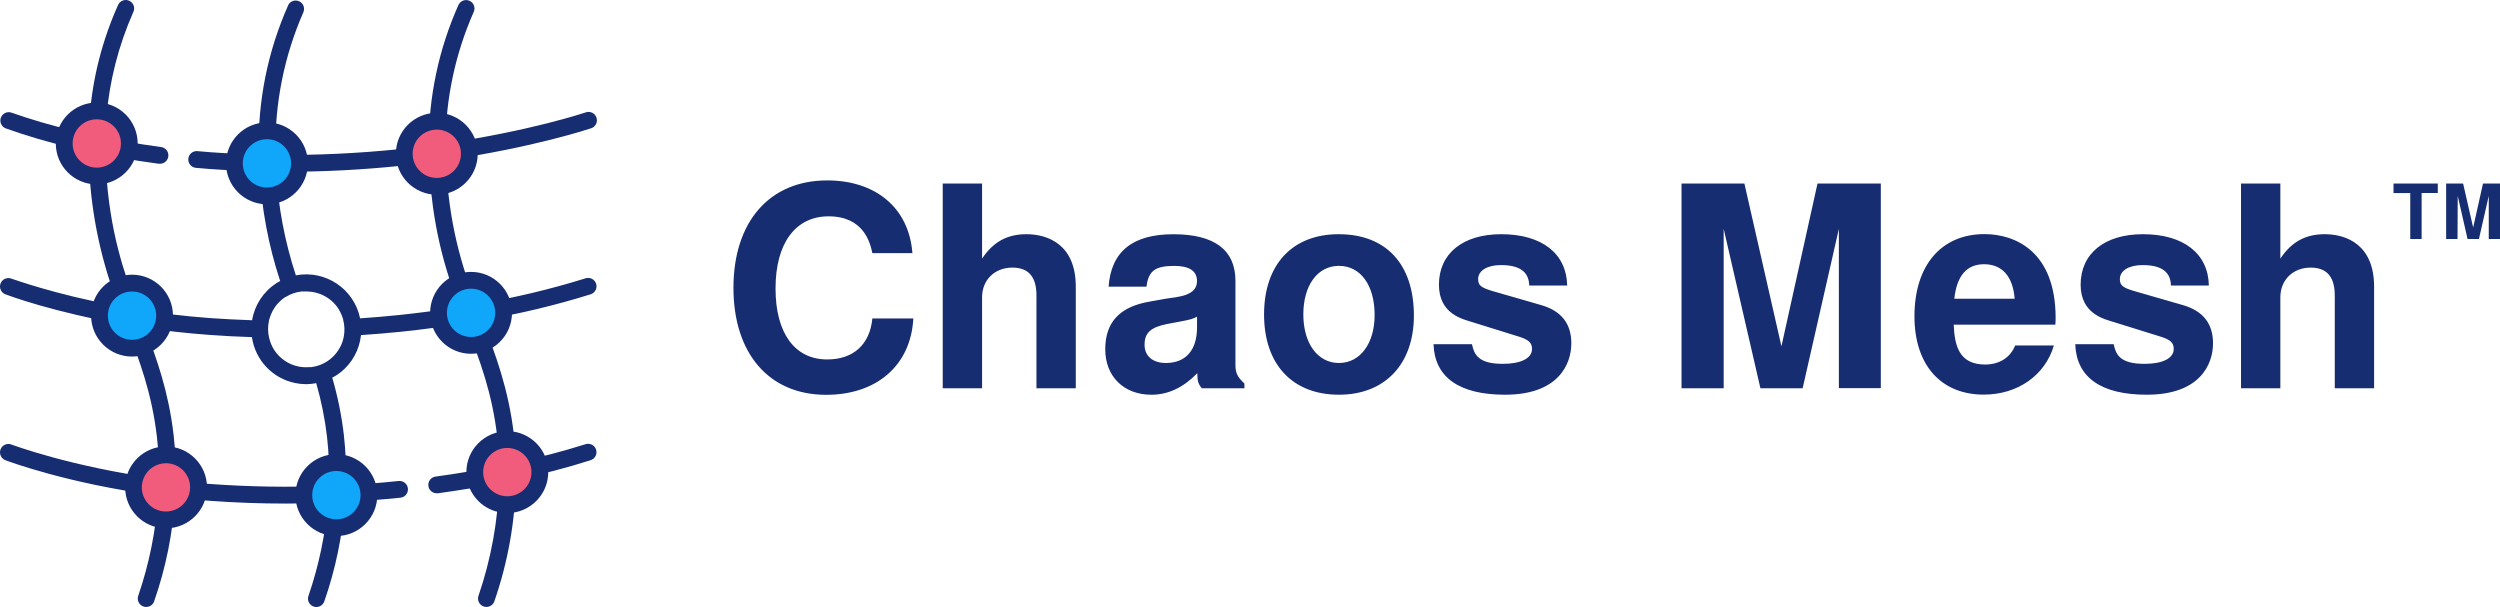
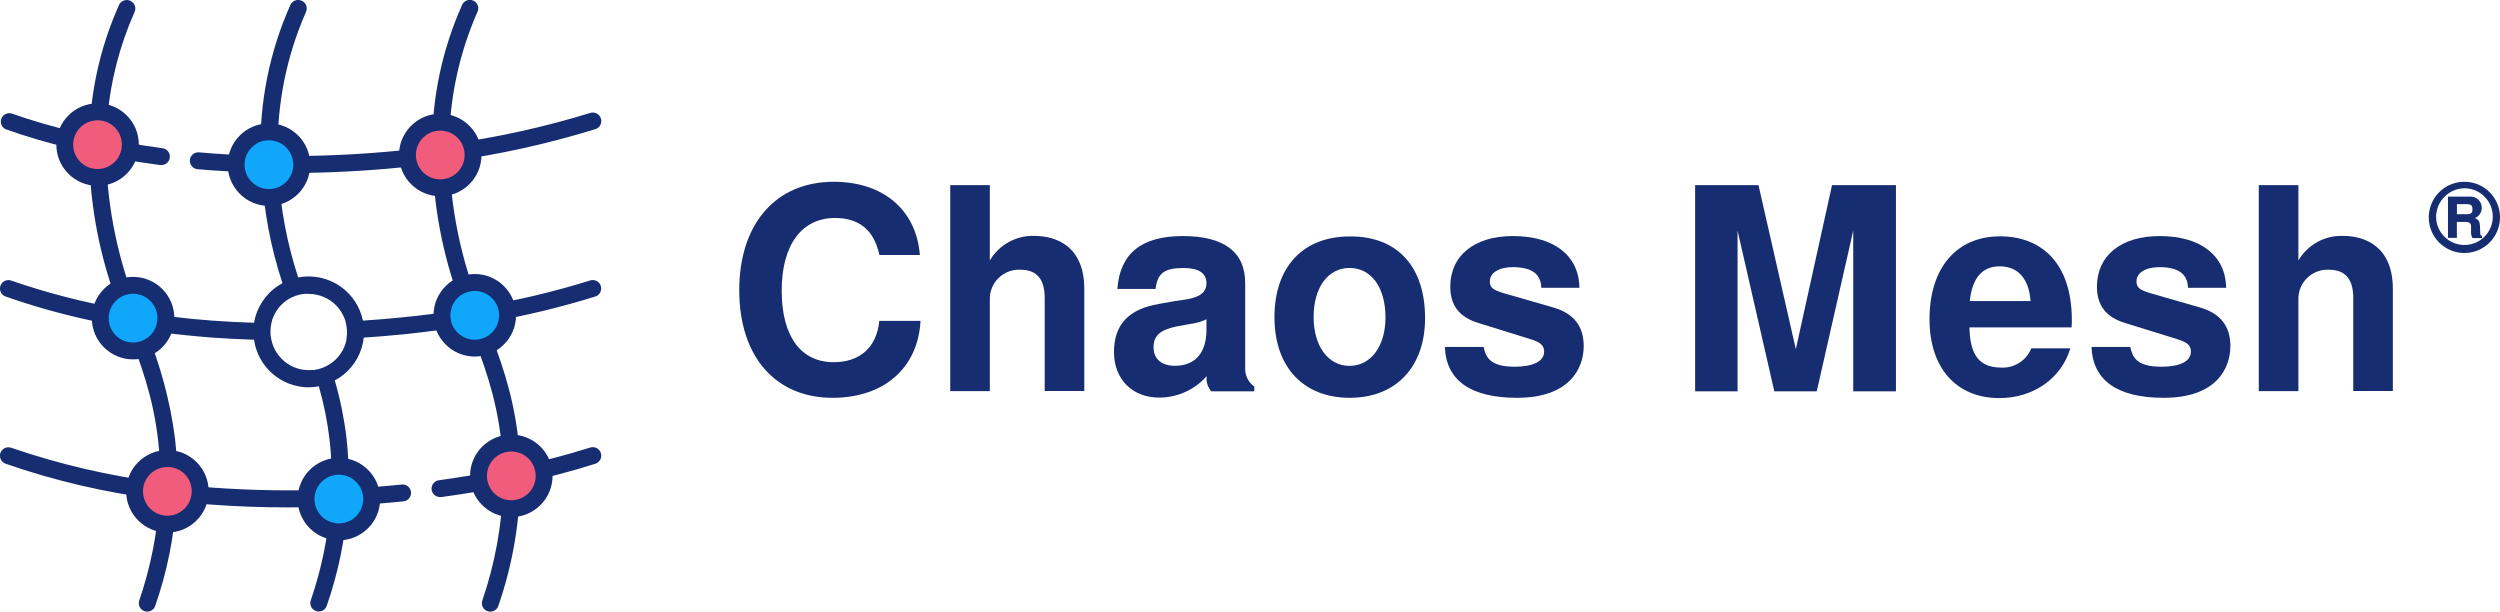
- <svg xmlns="http://www.w3.org/2000/svg" viewBox="0 0 762.7 185.17">
+ <svg xmlns="http://www.w3.org/2000/svg" viewBox="0 0 464.73 113.72">
  <defs>
-     <style>.cls-1{fill:#172d72}.cls-2{fill:#f25c7c}.cls-3{fill:#10a6fa}</style>
+     <style>.cls-1{fill:#172d72;}.cls-2{fill:#f25c7c;}.cls-3{fill:#10a6fa;}</style>
  </defs>
  <g id="Layer_2" data-name="Layer 2">
    <g id="Layer_2-2" data-name="Layer 2">
-       <path class="cls-1" d="M29.53 35.29a8.37 8.37 0 012.93.53 99.82 99.82 0 018.2-32.12 2.56 2.56 0 00-4.59-2.28 102.55 102.55 0 00-8.73 34.17 8.33 8.33 0 012.19-.3zM38 43.77a8.39 8.39 0 01-1.23 4.38c3.67.65 7.56 1.27 11.68 1.81h.34a2.56 2.56 0 00.34-5.1c-3.93-.52-7.64-1.12-11.16-1.74.03.23.03.44.03.65zM1.65 39.13a176.26 176.26 0 0019.48 5.74 10 10 0 01-.08-1.1 8.46 8.46 0 011-4 176.74 176.74 0 01-18.58-5.42 2.56 2.56 0 00-1.82 4.78z" />
-       <path class="cls-1" d="M181.85 86.52a2.56 2.56 0 00-3.25-1.6 249.35 249.35 0 01-33.31 7.9c-4.39-11.7-8.48-24.52-9.25-43.94 26.85-3.89 44-9.65 44.21-9.72a2.56 2.56 0 10-1.65-4.84c-.19.06-16.7 5.6-42.68 9.4a101 101 0 018.57-40 2.56 2.56 0 00-4.59-2.28 104.28 104.28 0 00-9.1 43q-4.44.59-9.2 1.08a336.25 336.25 0 01-37.54 1.74v-1A101.12 101.12 0 0192.57 3.7 2.56 2.56 0 0088 1.42a104.52 104.52 0 00-9.07 44.89v.85c-4.93-.16-9.83-.36-14.7-.72-1.34-.1-2.7-.21-4-.33a2.56 2.56 0 00-.46 5.1c1.37.12 2.76.24 4.13.34 5.06.37 10.16.6 15.29.73a128.67 128.67 0 006.28 33.44c-.4.21-.8.44-1.18.69a16.71 16.71 0 00-7.38 11.29q-6.37-.21-12.68-.65c-8-.58-15.4-1.51-22.15-2.6-4.4-11.56-8.63-24-9.72-42.69a8.58 8.58 0 01-2.83.49 8.3 8.3 0 01-2.3-.33 132.73 132.73 0 009 41.52C16.28 89.76 3.65 85 3.47 85a2.56 2.56 0 00-1.82 4.79c.77.3 14.73 5.54 36.71 9.3 0 .15.11.29.16.44 4 10.39 7.77 20.21 9.35 33.74a94.76 94.76 0 01.6 12.79c-26.89-3.65-44.79-10.37-45-10.45a2.56 2.56 0 00-1.82 4.79c.89.33 19 7.14 46.61 10.8a116.56 116.56 0 01-6.08 30.54 2.57 2.57 0 001.48 3.26 2.46 2.46 0 00.92.17 2.55 2.55 0 002.42-1.64 118.7 118.7 0 006.41-31.75q5.07.58 10.48 1 11.64.86 23.52.85c4.2 0 8.41-.1 12.64-.26a116.32 116.32 0 01-5.92 28.34 2.56 2.56 0 004.78 1.84 118.22 118.22 0 006.32-30.4q8.44-.45 16.93-1.31a2.56 2.56 0 00-.53-5.1c-5.38.56-10.75 1-16.12 1.26a103.23 103.23 0 00-.61-15.35 106.48 106.48 0 00-3.54-17.44c.43-.23.86-.44 1.27-.71a16.65 16.65 0 007.24-10.6 16.07 16.07 0 00.26-1.67c4-.27 8-.59 12-1 7-.72 13.69-1.64 19.87-2.65.12.31.24.62.35.92 4 10.39 7.77 20.21 9.35 33.74.35 3 .54 6 .6 8.9a323.29 323.29 0 01-19.39 3.25 2.56 2.56 0 00.34 5.1 2.07 2.07 0 00.35 0c6.89-.94 13.14-2 18.67-3.08a117.35 117.35 0 01-6.27 34.28 2.57 2.57 0 001.48 3.31 2.44 2.44 0 00.91.17 2.57 2.57 0 002.4-1.64 120 120 0 006.63-37.22 217.39 217.39 0 0022.82-5.93 2.56 2.56 0 10-1.65-4.85 216.36 216.36 0 01-21.2 5.53c-.09-2.75-.28-5.57-.61-8.43-1.65-14.16-5.71-24.73-9.64-34.95a251.56 251.56 0 0033.1-7.91 2.56 2.56 0 001.61-3.25zm-81.52 61.71a323.36 323.36 0 01-36.1-.57c-3.66-.27-7.2-.62-10.63-1a103.6 103.6 0 00-.64-14c-1.53-13.14-5.12-23.16-8.76-32.66 6.07.9 12.65 1.66 19.66 2.17q6.45.48 13 .68a16.69 16.69 0 0013.14 14 17.11 17.11 0 003.47.36 16.25 16.25 0 003-.32 101.14 101.14 0 013.29 16.32 98.34 98.34 0 01.57 15.02zm4.54-45.68v.28a11.62 11.62 0 01-5 7.37A11.41 11.41 0 0195 112h-.67a11.41 11.41 0 01-3.29-.19 11.58 11.58 0 01-7.36-5 11.23 11.23 0 01-1.07-2.1c-.12-.31-.23-.64-.33-1l-.09-.36-.12-.42a11.73 11.73 0 010-5.14c0-.18.1-.36.15-.54s.07-.25.11-.37.18-.51.27-.76a2.77 2.77 0 00.1-.26c.14-.32.29-.64.46-1a11.52 11.52 0 013.86-4.22h.08a11.54 11.54 0 014.9-1.72h1.46a12.33 12.33 0 012.41.25 11.62 11.62 0 017.37 5c.1.16.16.32.26.48s.3.54.44.81.19.42.28.63a10.31 10.31 0 01.46 1.28v.14a11.62 11.62 0 01.21 5.14zm16.73-6.43q-5.88.6-11.74 1A16.79 16.79 0 0090.26 84a124 124 0 01-6-31.6h3.09a338.9 338.9 0 0034.75-1.8c3-.31 6-.65 8.81-1 .82 19.41 4.83 32.37 9.21 44.1-5.77.9-11.99 1.74-18.52 2.42z" />
-       <circle class="cls-2" cx="133.17" cy="46.91" r="8.48" />
-       <circle class="cls-2" cx="133.17" cy="46.91" r="2.83" />
-       <circle class="cls-3" cx="40.19" cy="96.29" r="8.48" />
-       <circle class="cls-3" cx="40.19" cy="96.29" r="2.83" />
-       <circle class="cls-3" cx="81.35" cy="49.84" r="8.48" />
-       <path class="cls-3" d="M143.61 87a8.48 8.48 0 108.48 8.48 8.48 8.48 0 00-8.48-8.48z" />
-       <circle class="cls-2" cx="29.43" cy="43.77" r="8.48" />
-       <circle class="cls-2" cx="29.43" cy="43.77" r="2.83" />
-       <circle class="cls-2" cx="50.57" cy="148.69" r="8.48" />
-       <circle class="cls-2" cx="50.57" cy="148.69" r="2.83" />
-       <circle class="cls-2" cx="154.68" cy="144.03" r="8.48" />
-       <circle class="cls-3" cx="102.53" cy="151.05" r="8.48" />
-       <circle class="cls-3" cx="102.53" cy="151.05" r="2.83" />
-       <path class="cls-1" d="M40.28 108.78a12.49 12.49 0 1112.49-12.49 12.51 12.51 0 01-12.49 12.49zm0-19.85a7.37 7.37 0 107.37 7.36 7.37 7.37 0 00-7.37-7.36zM29.53 56.26A12.49 12.49 0 1142 43.77a12.51 12.51 0 01-12.47 12.49zm0-19.86a7.37 7.37 0 107.37 7.37 7.38 7.38 0 00-7.37-7.37zM81.45 62.33a12.49 12.49 0 1112.48-12.49 12.5 12.5 0 01-12.48 12.49zm0-19.86a7.37 7.37 0 107.36 7.37 7.38 7.38 0 00-7.36-7.37zM133.26 59.4a12.49 12.49 0 1112.49-12.49 12.51 12.51 0 01-12.49 12.49zm0-19.86a7.37 7.37 0 107.37 7.37 7.38 7.38 0 00-7.37-7.37zM143.71 107.93a12.49 12.49 0 1112.49-12.49 12.5 12.5 0 01-12.49 12.49zm0-19.86a7.37 7.37 0 107.37 7.37 7.38 7.38 0 00-7.37-7.37zM154.78 156.52A12.49 12.49 0 11167.26 144a12.5 12.5 0 01-12.48 12.52zm0-19.86a7.37 7.37 0 107.36 7.37 7.38 7.38 0 00-7.36-7.37zM102.62 163.54a12.49 12.49 0 1112.49-12.49 12.5 12.5 0 01-12.49 12.49zm0-19.85a7.37 7.37 0 107.37 7.36 7.37 7.37 0 00-7.37-7.36zM50.67 161.18a12.49 12.49 0 1112.49-12.49 12.51 12.51 0 01-12.49 12.49zm0-19.86a7.37 7.37 0 107.33 7.37 7.37 7.37 0 00-7.33-7.37zM252.78 66c-10.1 0-16.18 8.22-16.18 22 0 13.61 5.83 21.66 15.76 21.66 8 0 13-4.54 13.78-12.5h12.5c-.77 14.3-11.13 23.29-26.63 23.29-17.37 0-28.25-12.59-28.25-32.62 0-20.2 11-32.79 28.6-32.79 14.55 0 24.91 8.14 26 22.18h-12.22C265.46 74 263.49 66 252.78 66zM308.85 81.64c-5.39 0-9.24 3.76-9.24 9.07v27.74h-12V56h12v22.9c3.34-5.05 7.62-7.45 13.52-7.45 6.6 0 15.07 3.17 15.07 16v31h-12V90.2c.02-4.97-1.78-8.56-7.35-8.56zM337.19 106.55c0-8.3 4.45-13 13.61-14.55l4.79-.86c3.94-.6 9.59-.86 9.59-5.39 0-3.08-2.31-4.63-6.93-4.63-5.91 0-7.88 1.55-8.48 6.34h-11.56c.77-10.7 7.28-16 19.78-16s18.92 4.8 18.92 14.21v25.68c0 2.4.6 3.69 2.74 5.65v1.46h-13c-1.12-1.37-1.37-2.23-1.37-4.62-4.2 4.36-8.91 6.59-14 6.59-8.44-.01-14.09-5.58-14.09-13.88zm28-9.93c-1.37.68-1.88.86-5.05 1.46l-4.11.77c-5 1-6.85 2.73-6.85 6.33 0 3.43 2.48 5.56 6.51 5.56 6.08 0 9.5-3.93 9.5-10.87zM431.35 96.28c0 14.81-8.82 24.14-22.86 24.14-14.21 0-22.85-9.25-22.85-24.49s8.64-24.48 22.77-24.48c14.47 0 22.94 9.16 22.94 24.83zm-33.73-.35c0 8.82 4.37 14.81 10.87 14.81s10.88-6 10.88-14.63c0-9.08-4.28-15-10.88-15s-10.87 6.01-10.87 14.82zM458.49 111c5.56 0 8.9-1.71 8.9-4.54 0-1.88-1-2.82-4-3.76l-14.3-4.45c-2.65-.86-10.1-2.32-10.1-11.39 0-9.5 7.27-15.41 19-15.41 12.42 0 19.95 5.91 20.12 15.67h-11.58c-.08-4.2-2.91-6.25-8.64-6.25-4.2 0-6.94 1.71-6.94 4.28 0 1.88.86 2.57 4.2 3.59l15.15 4.37c6.08 1.8 9.08 5.65 9.08 11.64 0 6.42-4 15.67-20.21 15.67-14 0-21.49-5.31-21.83-15.41h11.73c.68 3.17 1.93 5.99 9.42 5.99zM525.86 118.45H513V56h19.18l11.3 49.65 11-49.65h19.32v62.41H561V69.82l-11.05 48.63h-12.88l-11.21-48.63zM627.13 97.05a19.18 19.18 0 01-.09 2h-31c.26 6.25 1.54 12.16 9.59 12.16 4.36 0 7.7-2.14 9.16-5.82h11.81c-2.65 9.07-11 15-21.4 15-13.1 0-21.14-9.08-21.14-23.89 0-15.49 8.13-25.08 21.4-25.08 9.25.03 21.67 5.17 21.67 25.63zM605.3 80.61c-5.31 0-8.31 3.51-9.08 10.53h18.41c-.52-6.76-3.77-10.53-9.33-10.53zM654.26 111c5.57 0 8.9-1.71 8.9-4.54 0-1.88-1-2.82-4-3.76l-14.3-4.45c-2.65-.86-10.1-2.32-10.1-11.39 0-9.5 7.28-15.41 19-15.41 12.41 0 19.94 5.91 20.12 15.67h-11.57c-.09-4.2-2.91-6.25-8.65-6.25-4.19 0-6.93 1.71-6.93 4.28 0 1.88.85 2.57 4.19 3.59l15.15 4.37c6.08 1.8 9.08 5.65 9.08 11.64 0 6.42-4 15.67-20.2 15.67-14 0-21.49-5.31-21.83-15.41h11.72c.69 3.17 1.89 5.99 9.42 5.99zM704.94 81.64c-5.4 0-9.25 3.76-9.25 9.07v27.74h-12V56h12v22.9c3.34-5.05 7.62-7.45 13.53-7.45 6.59 0 15.07 3.17 15.07 16v31h-12V90.2c.01-4.97-1.79-8.56-7.35-8.56zM738.79 72.91h-3.47v-14h-5.11V56h13.51v2.89h-4.93zM749.74 72.91h-3.47V56h5.18l3.06 13.42 3-13.42h5.23v16.91h-3.47V59.77l-3 13.14h-3.47l-3-13.14z" />
+       <path class="cls-1" d="M18.14,21.67a5.18,5.18,0,0,1,1.8.33A61.41,61.41,0,0,1,25,2.27,1.58,1.58,0,0,0,24.26.16a1.59,1.59,0,0,0-2.11.71,63.41,63.41,0,0,0-5.36,21A5,5,0,0,1,18.14,21.67Z" />
+       <path class="cls-1" d="M23.34,26.88a5.23,5.23,0,0,1-.75,2.69c2.25.4,4.64.78,7.17,1.11l.21,0a1.57,1.57,0,0,0,.21-3.13c-2.41-.32-4.69-.69-6.86-1.07C23.33,26.63,23.34,26.75,23.34,26.88Z" />
+       <path class="cls-1" d="M1,24a109.11,109.11,0,0,0,12,3.53,5,5,0,0,1,.56-3.11A107.3,107.3,0,0,1,2.13,21.09,1.57,1.57,0,0,0,1,24Z" />
+       <path class="cls-1" d="M111.68,53.14a1.57,1.57,0,0,0-2-1A152.65,152.65,0,0,1,89.23,57a79.74,79.74,0,0,1-5.68-27,169.61,169.61,0,0,0,27.15-6,1.57,1.57,0,0,0-1-3,165.76,165.76,0,0,1-26.21,5.78A62.22,62.22,0,0,1,88.73,2.27,1.57,1.57,0,1,0,85.92.87a64,64,0,0,0-5.59,26.42q-2.73.36-5.65.66A208,208,0,0,1,51.63,29c0-.22,0-.43,0-.65a62.08,62.08,0,0,1,5.24-26.1A1.57,1.57,0,0,0,56.14.16,1.59,1.59,0,0,0,54,.87a64.17,64.17,0,0,0-5.57,27.57c0,.18,0,.35,0,.52-3-.08-6-.22-9-.44L37,28.32a1.57,1.57,0,0,0-.28,3.13c.84.08,1.7.15,2.54.21q4.66.33,9.39.45a78.59,78.59,0,0,0,3.86,20.53c-.25.14-.49.27-.73.43A10.26,10.26,0,0,0,47.23,60q-3.91-.12-7.78-.4C34.56,59.24,30,58.67,25.84,58a81.37,81.37,0,0,1-6-26.22,5.2,5.2,0,0,1-1.73.3,5.53,5.53,0,0,1-1.42-.2,81.42,81.42,0,0,0,5.53,25.49A129.52,129.52,0,0,1,2.13,52.17,1.57,1.57,0,1,0,1,55.11a131.63,131.63,0,0,0,22.55,5.72c0,.08.07.17.1.26,2.45,6.39,4.77,12.41,5.74,20.73a60.15,60.15,0,0,1,.37,7.85A138.59,138.59,0,0,1,2.13,83.25,1.57,1.57,0,1,0,1,86.19a138.14,138.14,0,0,0,28.63,6.64,72,72,0,0,1-3.73,18.76,1.57,1.57,0,0,0,.9,2,1.63,1.63,0,0,0,.57.1,1.56,1.56,0,0,0,1.46-1,72.07,72.07,0,0,0,3.94-19.49c2.08.23,4.22.43,6.44.6q7.14.53,14.44.52c2.58,0,5.17-.07,7.76-.16a71.53,71.53,0,0,1-3.63,17.41,1.57,1.57,0,0,0,.91,2,1.54,1.54,0,0,0,.56.1,1.57,1.57,0,0,0,1.47-1A73.28,73.28,0,0,0,64.61,94c3.45-.18,6.92-.45,10.39-.8a1.57,1.57,0,0,0-.32-3.13c-3.3.34-6.61.59-9.9.77a63.3,63.3,0,0,0-.37-9.43,66.76,66.76,0,0,0-2.18-10.71c.26-.14.53-.27.78-.43a10.29,10.29,0,0,0,4.45-6.51c.07-.34.12-.69.16-1,2.46-.17,4.92-.36,7.38-.61,4.31-.45,8.41-1,12.21-1.63l.21.56c2.46,6.39,4.77,12.41,5.74,20.73.22,1.85.33,3.68.37,5.46-3.51.7-7.5,1.39-11.91,2a1.57,1.57,0,0,0,.21,3.13l.22,0c4.23-.58,8.07-1.23,11.47-1.89a71.89,71.89,0,0,1-3.85,21.09,1.57,1.57,0,0,0,.91,2,1.54,1.54,0,0,0,.56.1,1.57,1.57,0,0,0,1.47-1,73.48,73.48,0,0,0,4.08-22.86,132.78,132.78,0,0,0,14-3.64,1.57,1.57,0,0,0-1-3,131.3,131.3,0,0,1-13,3.4c0-1.69-.17-3.42-.37-5.18-1-8.69-3.51-15.18-5.92-21.46a155.76,155.76,0,0,0,20.33-4.86A1.57,1.57,0,0,0,111.68,53.14ZM61.61,91a199.1,199.1,0,0,1-22.16-.36c-2.25-.16-4.43-.38-6.53-.62a62,62,0,0,0-.4-8.61A78.7,78.7,0,0,0,27.14,61.4c3.73.55,7.77,1,12.08,1.34,2.64.19,5.3.32,8,.41A10.3,10.3,0,0,0,57.4,72a10.68,10.68,0,0,0,1.87-.19,62.45,62.45,0,0,1,2,10A59,59,0,0,1,61.61,91ZM64.41,63l0,.17a7.09,7.09,0,0,1-3.09,4.52h0a7.16,7.16,0,0,1-2.95,1.09h0l-.32,0h-.09a7.25,7.25,0,0,1-2-.12,7.09,7.09,0,0,1-4.52-3.09,6.55,6.55,0,0,1-.66-1.29h0a4.1,4.1,0,0,1-.2-.59,1.8,1.8,0,0,1-.06-.22c0-.09,0-.17-.07-.26h0a7.12,7.12,0,0,1,0-3.15h0a3.18,3.18,0,0,1,.09-.33l.06-.23c0-.16.11-.32.17-.47a1,1,0,0,0,.06-.16c.09-.2.18-.39.28-.58v0a7,7,0,0,1,2.37-2.59l0,0h0a7.21,7.21,0,0,1,3-1.07h0l.21,0,.27,0c.14,0,.27,0,.41,0a6.77,6.77,0,0,1,1.48.16,7.07,7.07,0,0,1,4.52,3.08,2.19,2.19,0,0,1,.16.3c.1.16.19.33.28.5s.12.25.17.38a5.71,5.71,0,0,1,.28.79l0,.08h0A7.14,7.14,0,0,1,64.4,63ZM74.68,59c-2.41.25-4.81.44-7.21.6A10.44,10.44,0,0,0,66,56.05a10.34,10.34,0,0,0-10.57-4.48,75.78,75.78,0,0,1-3.66-19.41l1.89,0A210.09,210.09,0,0,0,75,31.08c1.86-.19,3.67-.41,5.42-.63a81.62,81.62,0,0,0,5.65,27.08C82.51,58.1,78.69,58.62,74.68,59Z" />
+       <circle class="cls-2" cx="81.78" cy="28.81" r="5.21" />
+       <circle class="cls-2" cx="81.78" cy="28.81" r="1.74" />
+       <circle class="cls-3" cx="24.68" cy="59.14" r="5.21" />
+       <circle class="cls-3" cx="24.68" cy="59.14" r="1.74" />
+       <circle class="cls-3" cx="49.96" cy="30.61" r="5.21" />
+       <path class="cls-3" d="M88.2,53.41a5.21,5.21,0,1,0,5.2,5.2A5.2,5.2,0,0,0,88.2,53.41Z" />
+       <circle class="cls-2" cx="18.08" cy="26.88" r="5.21" />
+       <circle class="cls-2" cx="18.08" cy="26.88" r="1.74" />
+       <circle class="cls-2" cx="31.06" cy="91.31" r="5.21" />
+       <circle class="cls-2" cx="31.06" cy="91.31" r="1.74" />
+       <circle class="cls-2" cx="94.99" cy="88.46" r="5.21" />
+       <circle class="cls-3" cx="62.97" cy="92.77" r="5.21" />
+       <circle class="cls-3" cx="62.97" cy="92.77" r="1.74" />
+       <path class="cls-1" d="M24.74,66.81a7.67,7.67,0,1,1,7.67-7.67A7.68,7.68,0,0,1,24.74,66.81Zm0-12.2a4.53,4.53,0,1,0,4.52,4.53A4.53,4.53,0,0,0,24.74,54.61Z" />
+       <path class="cls-1" d="M18.14,34.55a7.67,7.67,0,1,1,7.67-7.67A7.68,7.68,0,0,1,18.14,34.55Zm0-12.19a4.53,4.53,0,1,0,4.52,4.52A4.53,4.53,0,0,0,18.14,22.36Z" />
+       <path class="cls-1" d="M50,38.28a7.67,7.67,0,1,1,7.67-7.67A7.68,7.68,0,0,1,50,38.28Zm0-12.2a4.53,4.53,0,1,0,4.52,4.53A4.53,4.53,0,0,0,50,26.08Z" />
+       <path class="cls-1" d="M81.84,36.48a7.67,7.67,0,1,1,7.67-7.67A7.68,7.68,0,0,1,81.84,36.48Zm0-12.2a4.53,4.53,0,1,0,4.53,4.53A4.53,4.53,0,0,0,81.84,24.28Z" />
+       <path class="cls-1" d="M88.26,66.28a7.67,7.67,0,1,1,7.67-7.66A7.68,7.68,0,0,1,88.26,66.28Zm0-12.19a4.53,4.53,0,1,0,4.52,4.53A4.53,4.53,0,0,0,88.26,54.09Z" />
+       <path class="cls-1" d="M95.05,96.13a7.67,7.67,0,1,1,7.67-7.67A7.68,7.68,0,0,1,95.05,96.13Zm0-12.2a4.53,4.53,0,1,0,4.53,4.53A4.53,4.53,0,0,0,95.05,83.93Z" />
+       <path class="cls-1" d="M63,100.44a7.67,7.67,0,1,1,7.67-7.67A7.68,7.68,0,0,1,63,100.44Zm0-12.2a4.53,4.53,0,1,0,4.52,4.53A4.53,4.53,0,0,0,63,88.24Z" />
+       <path class="cls-1" d="M31.12,99a7.67,7.67,0,1,1,7.67-7.67A7.68,7.68,0,0,1,31.12,99Zm0-12.19a4.53,4.53,0,1,0,4.52,4.52A4.53,4.53,0,0,0,31.12,86.79Z" />
+       <path class="cls-1" d="M155.24,40.52c-6.2,0-9.93,5-9.93,13.51s3.57,13.3,9.67,13.3c4.89,0,8-2.79,8.47-7.68h7.67c-.47,8.78-6.83,14.3-16.35,14.3-10.67,0-17.35-7.72-17.35-20S144.15,33.79,155,33.79c8.94,0,15.3,5,16,13.61h-7.51C163,45.46,161.82,40.52,155.24,40.52Z" />
+       <path class="cls-1" d="M189.68,50.14A5.41,5.41,0,0,0,184,55.71v17h-7.36V34.42H184v14a9.27,9.27,0,0,1,8.31-4.57c4.05,0,9.25,1.95,9.25,9.83v19H194.2V55.39C194.2,52.35,193.1,50.14,189.68,50.14Z" />
+       <path class="cls-1" d="M207.08,65.44c0-5.1,2.73-8,8.36-8.94l2.94-.53c2.42-.37,5.89-.52,5.89-3.31q0-2.83-4.26-2.84c-3.63,0-4.84,1-5.2,3.89h-7.1c.47-6.57,4.47-9.83,12.14-9.83s11.62,2.94,11.62,8.73V68.38a4,4,0,0,0,1.69,3.47v.89h-8a3.62,3.62,0,0,1-.84-2.83,11.76,11.76,0,0,1-8.62,4C210.55,74,207.08,70.54,207.08,65.44Zm17.19-6.1a9.36,9.36,0,0,1-3.1.89l-2.53.47c-3,.64-4.2,1.69-4.2,3.89S216,68,218.43,68c3.74,0,5.84-2.42,5.84-6.67Z" />
+       <path class="cls-1" d="M264.91,59.13c0,9.09-5.42,14.82-14,14.82s-14-5.67-14-15,5.31-15,14-15C259.7,43.88,264.91,49.51,264.91,59.13Zm-20.72-.21c0,5.41,2.69,9.09,6.68,9.09s6.68-3.68,6.68-9c0-5.57-2.63-9.2-6.68-9.2S244.19,53.5,244.19,58.92Z" />
+       <path class="cls-1" d="M281.57,68.17c3.42,0,5.47-1,5.47-2.79,0-1.15-.63-1.73-2.47-2.31l-8.78-2.73c-1.63-.53-6.2-1.42-6.2-7,0-5.83,4.47-9.46,11.67-9.46,7.62,0,12.25,3.63,12.35,9.62h-7.09c-.06-2.57-1.79-3.84-5.31-3.84-2.58,0-4.26,1.06-4.26,2.63,0,1.16.52,1.58,2.57,2.21l9.31,2.68c3.73,1.11,5.57,3.47,5.57,7.15,0,4-2.47,9.62-12.41,9.62-8.62,0-13.19-3.26-13.4-9.46h7.2C276.21,66.44,277,68.17,281.57,68.17Z" />
+       <path class="cls-1" d="M323,72.74h-7.89V34.42h11.78l6.94,30.49,6.73-30.49h11.88V72.74H344.5V42.88l-6.78,29.86h-7.89L323,42.88Z" />
+       <path class="cls-1" d="M385.14,59.6c0,.37,0,.63-.05,1.26h-19c.15,3.84.94,7.47,5.88,7.47a5.7,5.7,0,0,0,5.63-3.58h7.26C383.2,70.33,378,74,371.68,74c-8,0-13-5.57-13-14.66,0-9.52,5-15.41,13.14-15.41C377.52,43.88,385.14,47,385.14,59.6ZM371.73,49.51c-3.26,0-5.1,2.15-5.57,6.46h11.31C377.15,51.82,375.15,49.51,371.73,49.51Z" />
+       <path class="cls-1" d="M401.81,68.17c3.41,0,5.46-1,5.46-2.79,0-1.15-.63-1.73-2.47-2.31L396,60.34c-1.63-.53-6.2-1.42-6.2-7,0-5.83,4.47-9.46,11.67-9.46,7.62,0,12.25,3.63,12.36,9.62h-7.1c-.06-2.57-1.79-3.84-5.31-3.84-2.58,0-4.26,1.06-4.26,2.63,0,1.16.52,1.58,2.57,2.21l9.31,2.68c3.73,1.11,5.57,3.47,5.57,7.15,0,4-2.47,9.62-12.4,9.62-8.63,0-13.2-3.26-13.41-9.46H396C396.44,66.44,397.18,68.17,401.81,68.17Z" />
+       <path class="cls-1" d="M432.93,50.14a5.41,5.41,0,0,0-5.68,5.57v17h-7.36V34.42h7.36v14a9.27,9.27,0,0,1,8.31-4.57c4.05,0,9.25,1.95,9.25,9.83v19h-7.36V55.39C437.45,52.35,436.35,50.14,432.93,50.14Z" />
+       <path class="cls-1" d="M464.73,40.39a6.62,6.62,0,1,1-6.6-6.6A6.6,6.6,0,0,1,464.73,40.39Zm-11.88,0A5.27,5.27,0,1,0,458.11,35,5.35,5.35,0,0,0,452.85,40.39Zm3.87,3.83h-1.66V36.55h4.12a2.08,2.08,0,0,1,.88,4c.9.41.94.53,1,2.75a.53.53,0,0,0,.33.58v.37H459.6a2.48,2.48,0,0,1-.25-1.4c0-.14,0-.28,0-.45v-.3c0-.59-.33-.85-1.05-.85h-1.6Zm1.79-4.4c.83,0,1.1-.22,1.1-.93s-.27-.94-1.1-.94h-1.79v1.87Z" />
    </g>
  </g>
</svg>
